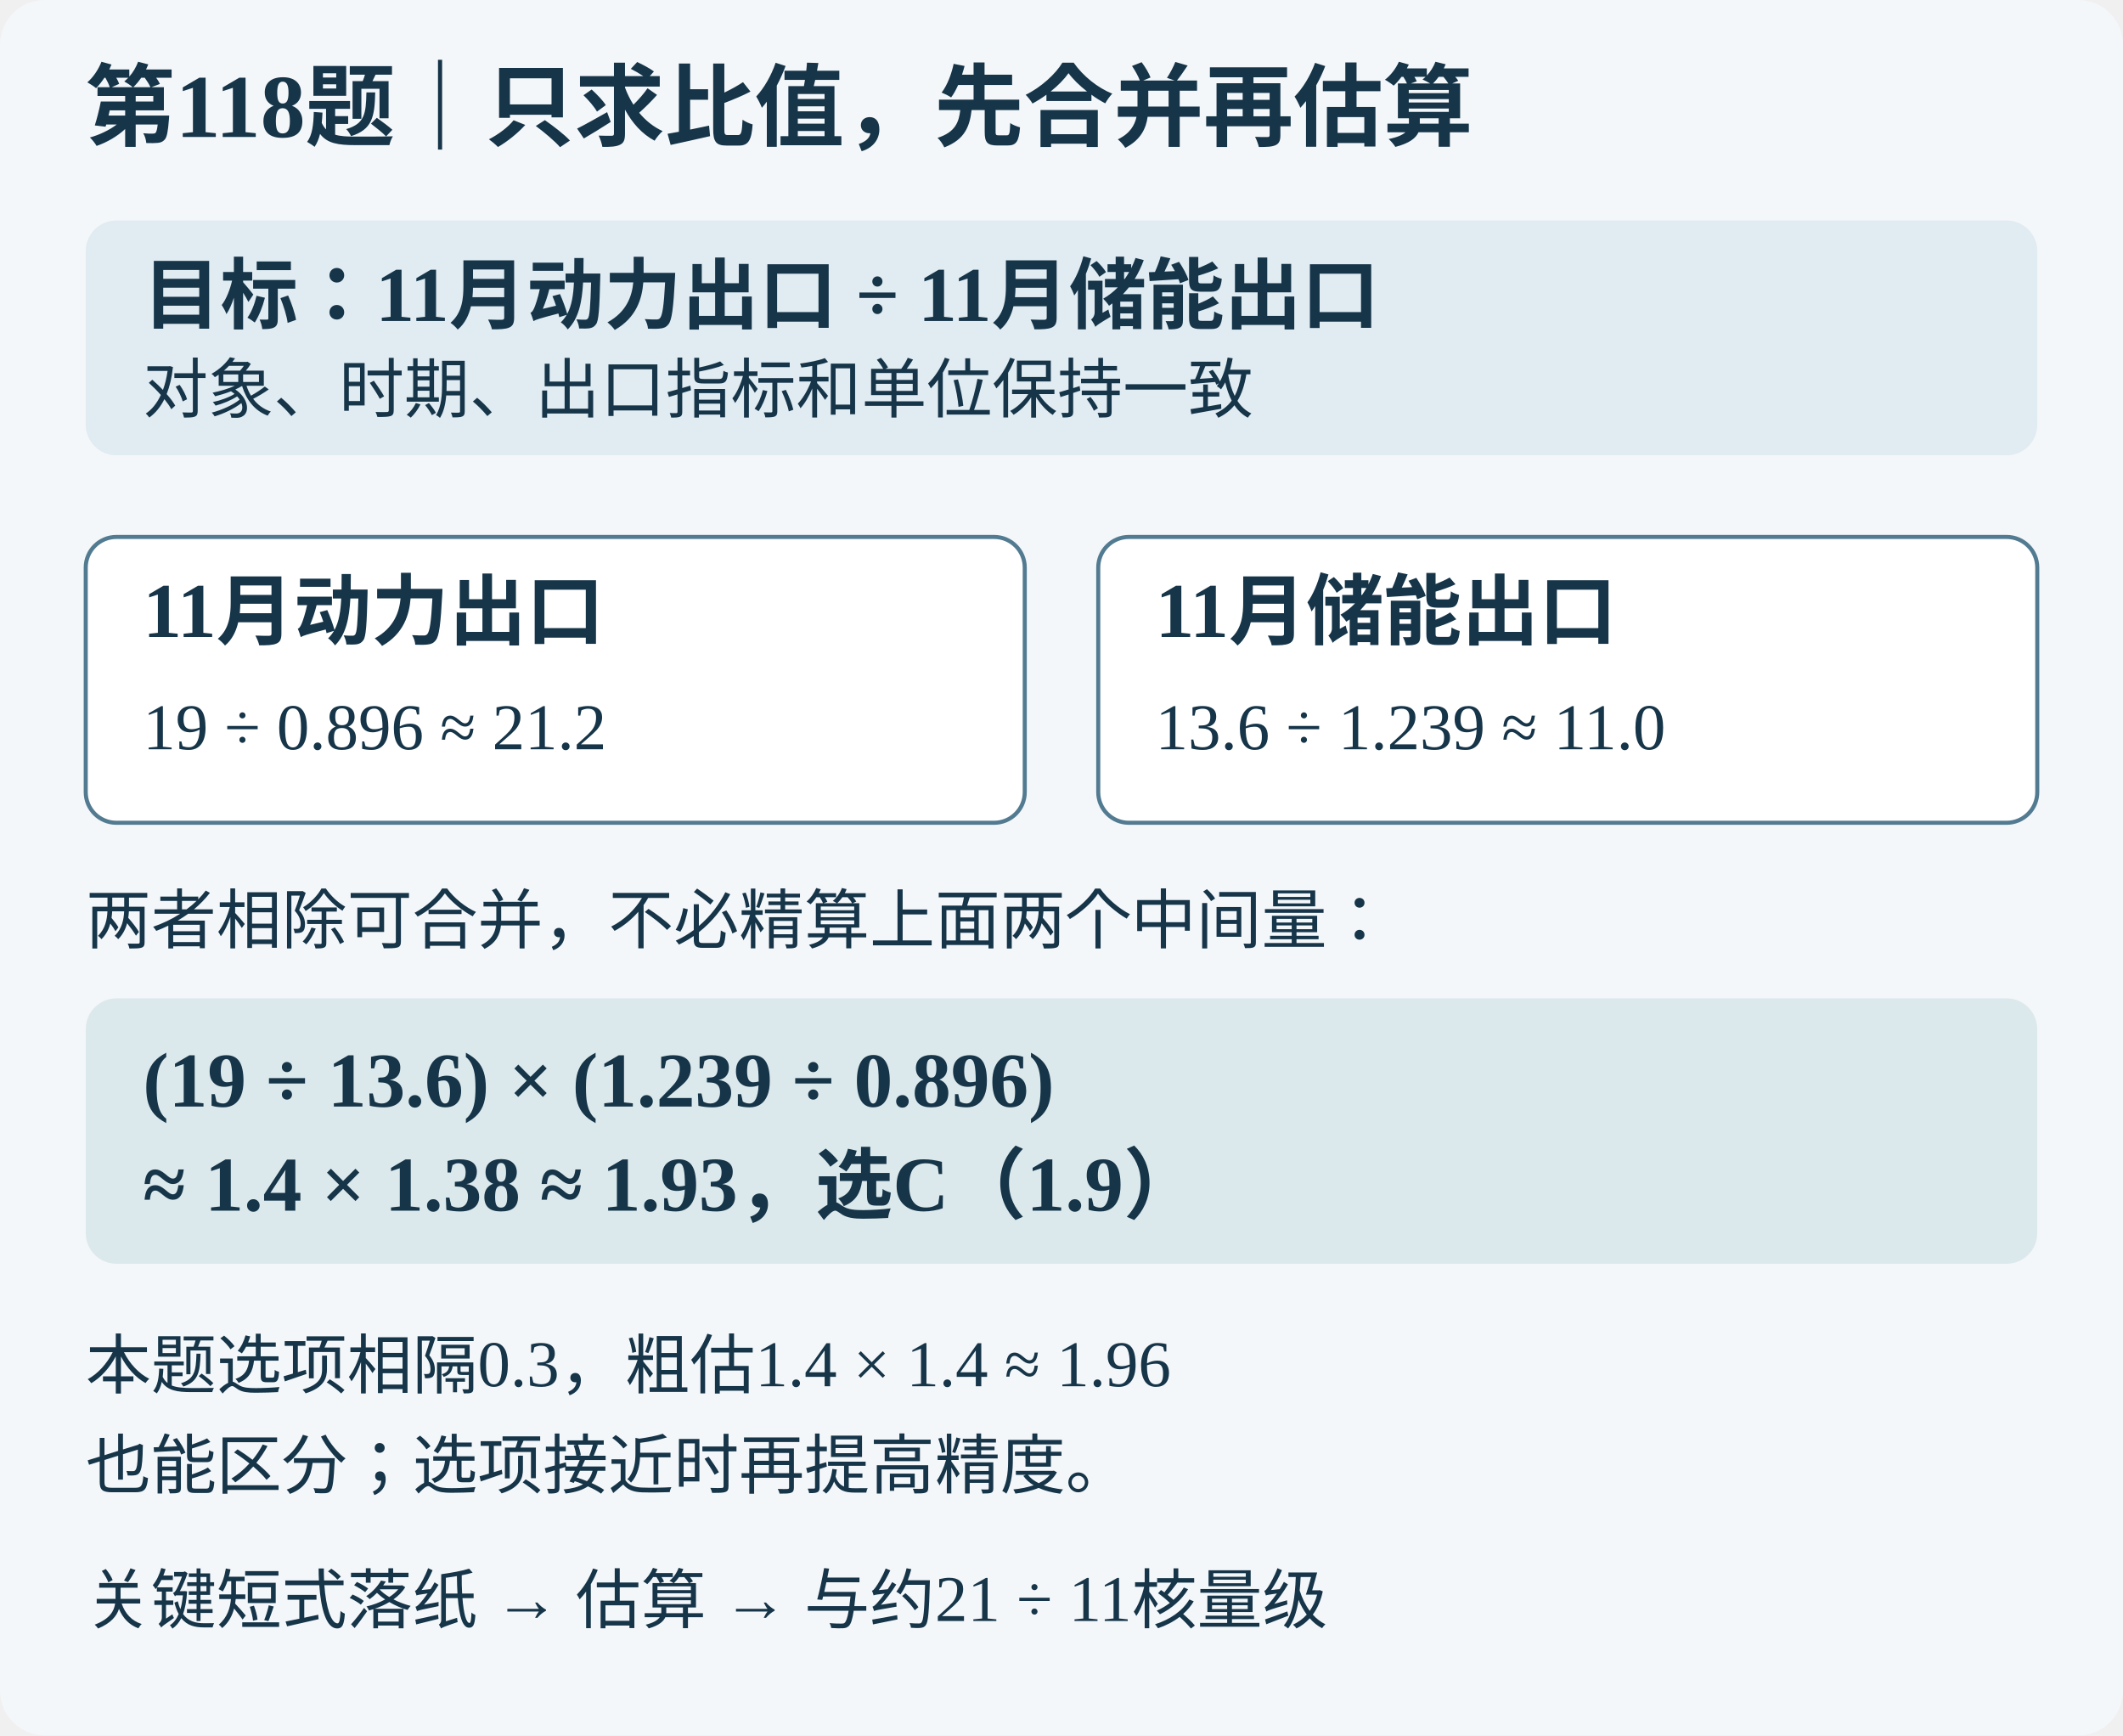
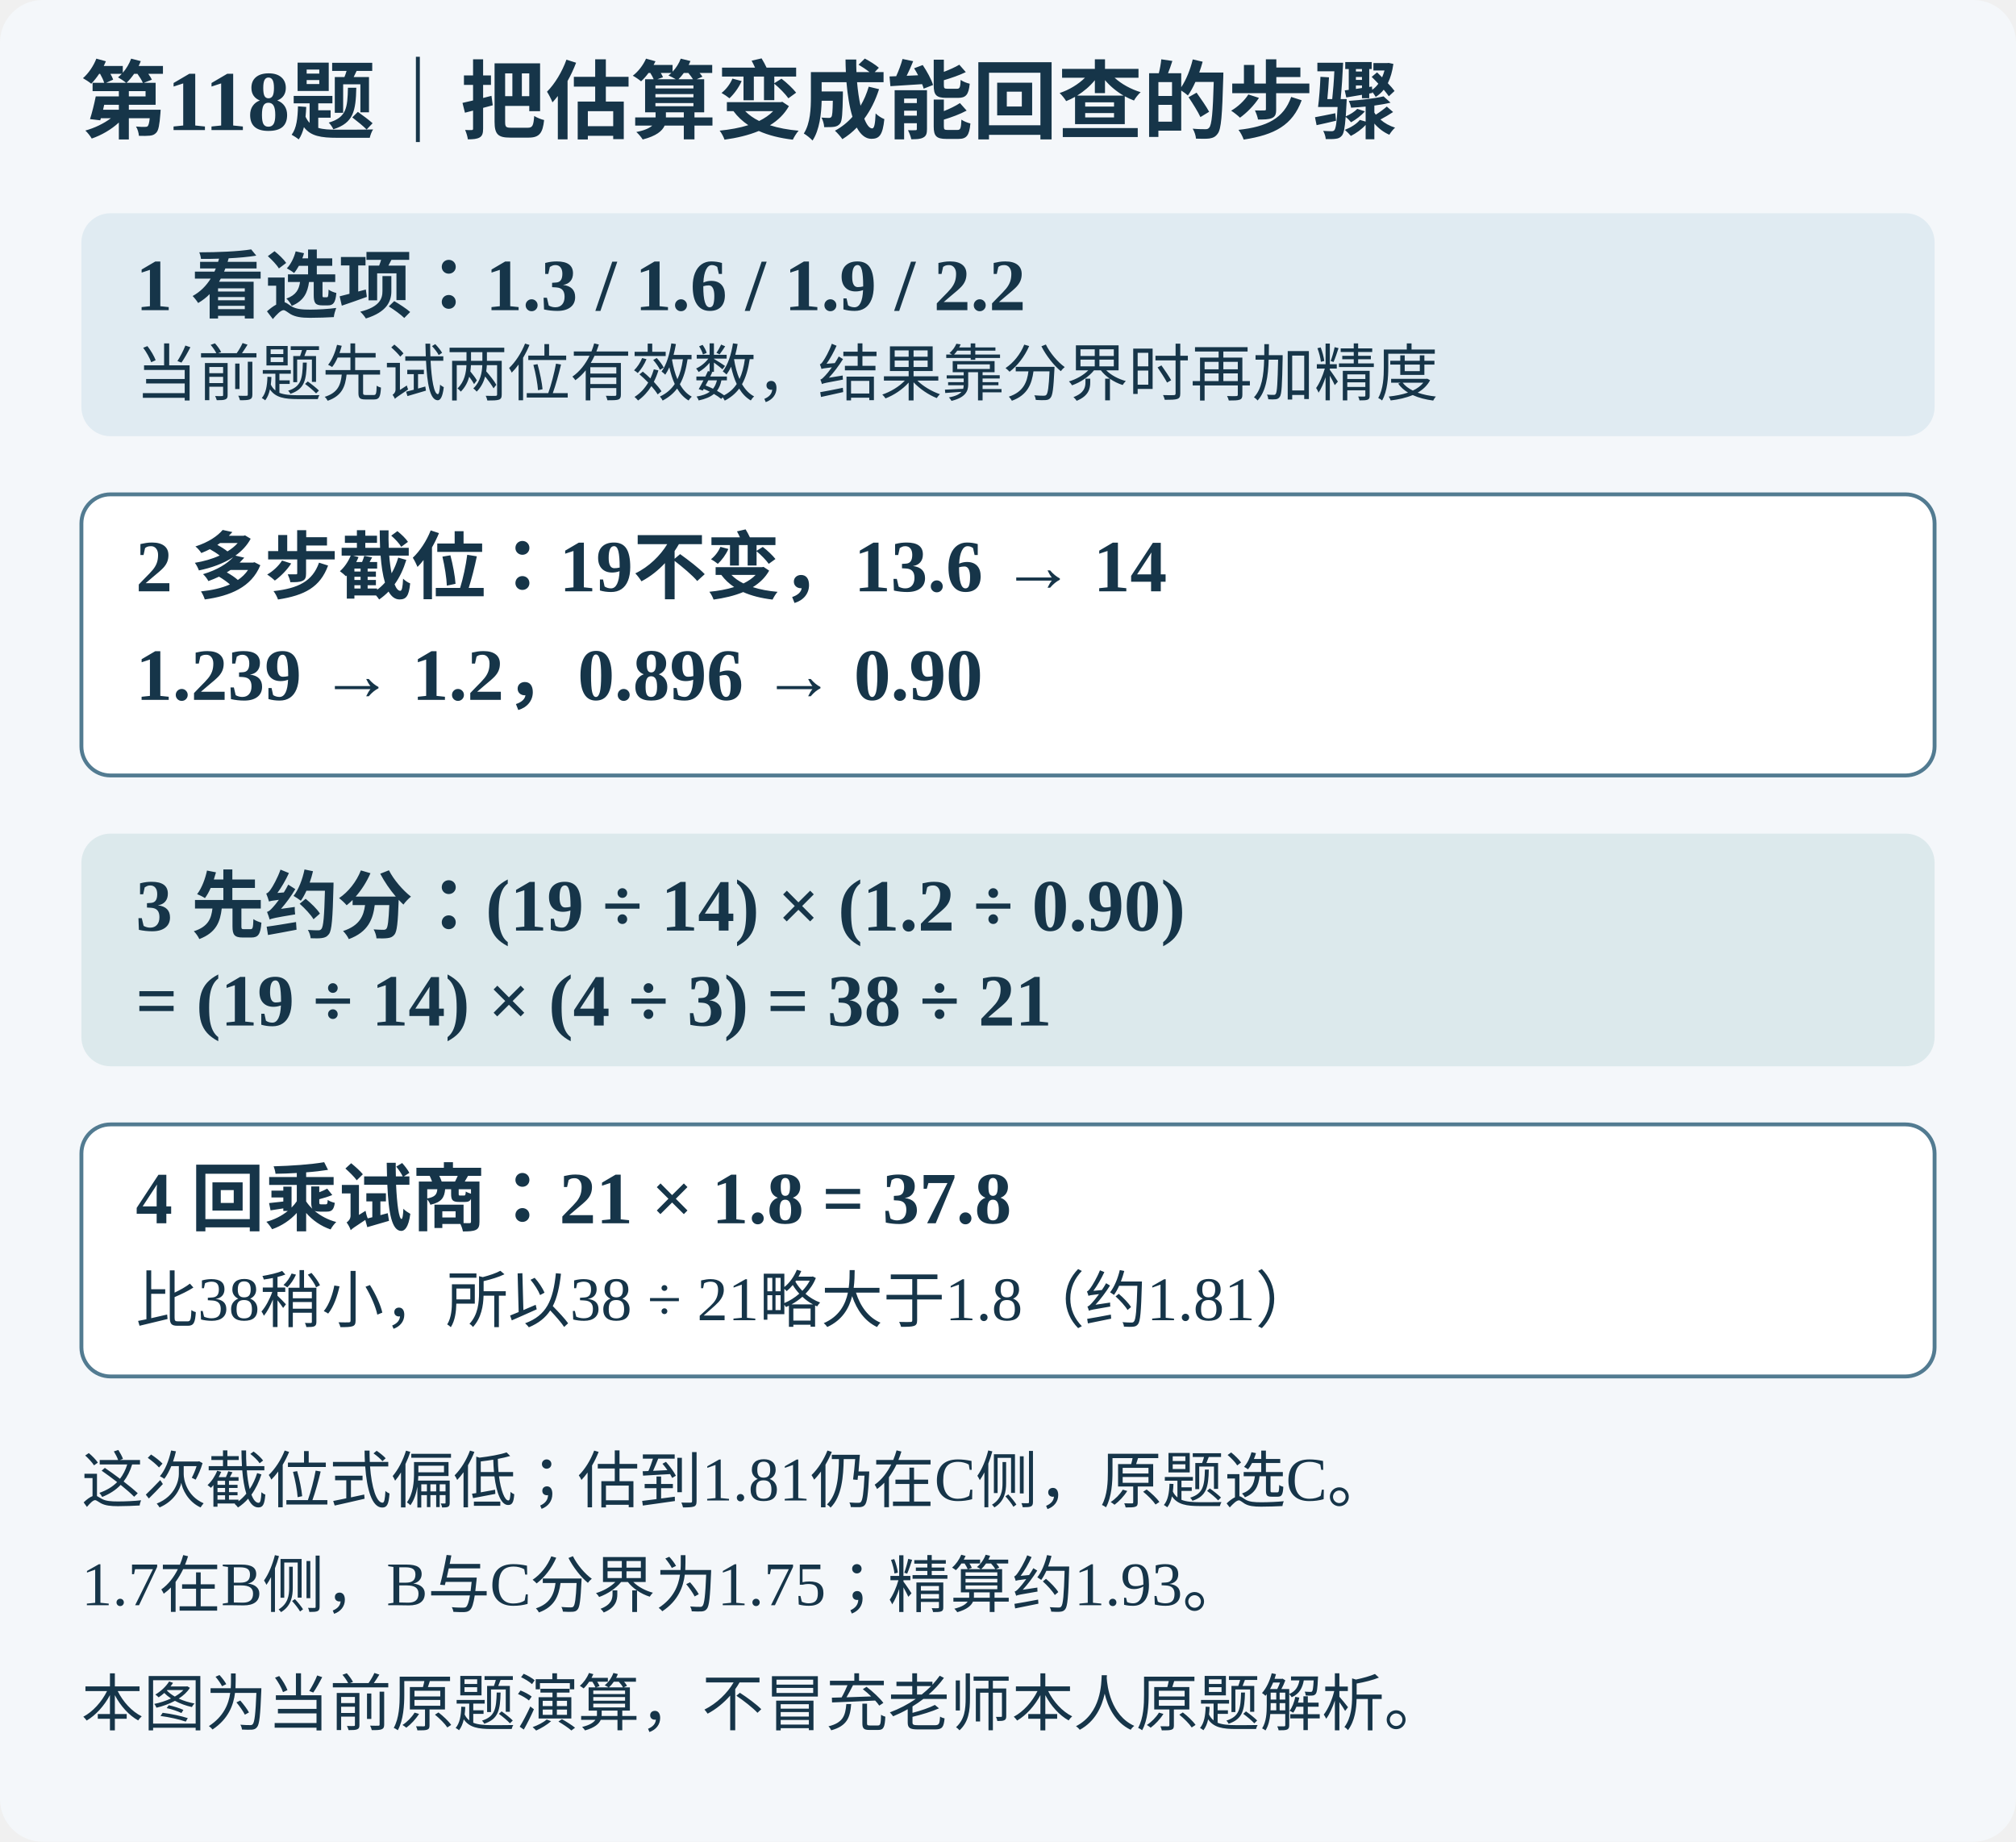
- <svg xmlns="http://www.w3.org/2000/svg" viewBox="0 0 1040 850" role="img" aria-labelledby="title desc">
+ <svg xmlns="http://www.w3.org/2000/svg" viewBox="0 0 1040 950" role="img" aria-labelledby="title desc">
  <style>text{font-family:"Times New Roman","Microsoft YaHei",sans-serif;fill:#163549}.title{font-size:44px;font-weight:700}.node{font-size:38px;font-weight:700}.body{font-size:32px}.small{font-size:28px}</style>
-   <rect width="1040" height="850" rx="22" fill="#f4f7fa" />
-   <text x="42" y="68" class="title">第118题｜只求比值，先合并再估算</text>
-   <rect x="42" y="108" width="956" height="115" rx="15" fill="#e0ebf2" />
-   <text x="70" y="158" class="node">目标：11月动力出口 ÷ 11月储能出口</text>
-   <text x="70" y="202" class="body">对象、时期、出口指标和单位保持一致</text>
-   <rect x="42" y="263" width="460" height="140" rx="15" fill="#fff" stroke="#527b91" stroke-width="2" />
-   <rect x="538" y="263" width="460" height="140" rx="15" fill="#fff" stroke="#527b91" stroke-width="2" />
-   <text x="70" y="312" class="node">11月动力出口</text>
-   <text x="70" y="367" class="body">19 ÷ 0.896 ≈ 21.2</text>
-   <text x="566" y="312" class="node">11月储能出口</text>
-   <text x="566" y="367" class="body">13.6 ÷ 1.239 ≈ 11.0</text>
-   <text x="42" y="462" class="body">两者相除可合并，不必精算上面两个中间量：</text>
-   <rect x="42" y="489" width="956" height="130" rx="15" fill="#dce9ec" />
-   <text x="70" y="542" class="node">(19 ÷ 13.6) × (1.239 ÷ 0.896)</text>
-   <text x="70" y="593" class="node">≈ 1.4 × 1.38 ≈ 1.93，选C（1.9）</text>
-   <text x="42" y="680" class="body">本题选项相隔0.3，粗估1.4 × 1.4 ≈ 1.96</text>
-   <text x="42" y="729" class="body">也能区分；选项接近时再提高精度。</text>
-   <text x="42" y="795" class="body">关键短式落纸 → 估算 → 与约21 ÷ 11核量级</text>
+   <rect width="1040" height="950" rx="22" fill="#f4f7fa" />
+   <text x="42" y="68" class="title">第118题｜把估算变成能回查的步骤</text>
+   <rect x="42" y="110" width="956" height="115" rx="15" fill="#e0ebf2" />
+   <text x="70" y="160" class="node">1 看选项：1.3 / 1.6 / 1.9 / 2.2</text>
+   <text x="70" y="204" class="body">当前题先试两位有效数，结果靠分界时再加精度</text>
+   <rect x="42" y="255" width="956" height="145" rx="15" fill="#fff" stroke="#527b91" stroke-width="2" />
+   <text x="70" y="305" class="node">2 多步截位：19不变，13.6 → 14</text>
+   <text x="70" y="361" class="node">1.239 → 1.2，0.896 → 0.90</text>
+   <rect x="42" y="430" width="956" height="120" rx="15" fill="#dce9ec" />
+   <text x="70" y="480" class="node">3 先约分：(19 ÷ 14) × (1.2 ÷ 0.90)</text>
+   <text x="70" y="529" class="node">= (19 ÷ 14) × (4 ÷ 3) = 38 ÷ 21</text>
+   <rect x="42" y="580" width="956" height="130" rx="15" fill="#fff" stroke="#527b91" stroke-width="2" />
+   <text x="70" y="631" class="node">4 回乘试商：21 × 1.8 = 37.8</text>
+   <text x="70" y="682" class="body">比38稍小，所以38 ÷ 21略大于1.8（约1.81）</text>
+   <text x="42" y="775" class="body">这次截位式偏低；估到1.81仍在C侧，原题选C。</text>
+   <text x="42" y="828" class="body">1.7在B侧，B与C分界为1.75；精算约1.93。</text>
+   <text x="42" y="890" class="body">本图为当前原题演算，不冒充老师本人原题解析。</text>
</svg>
